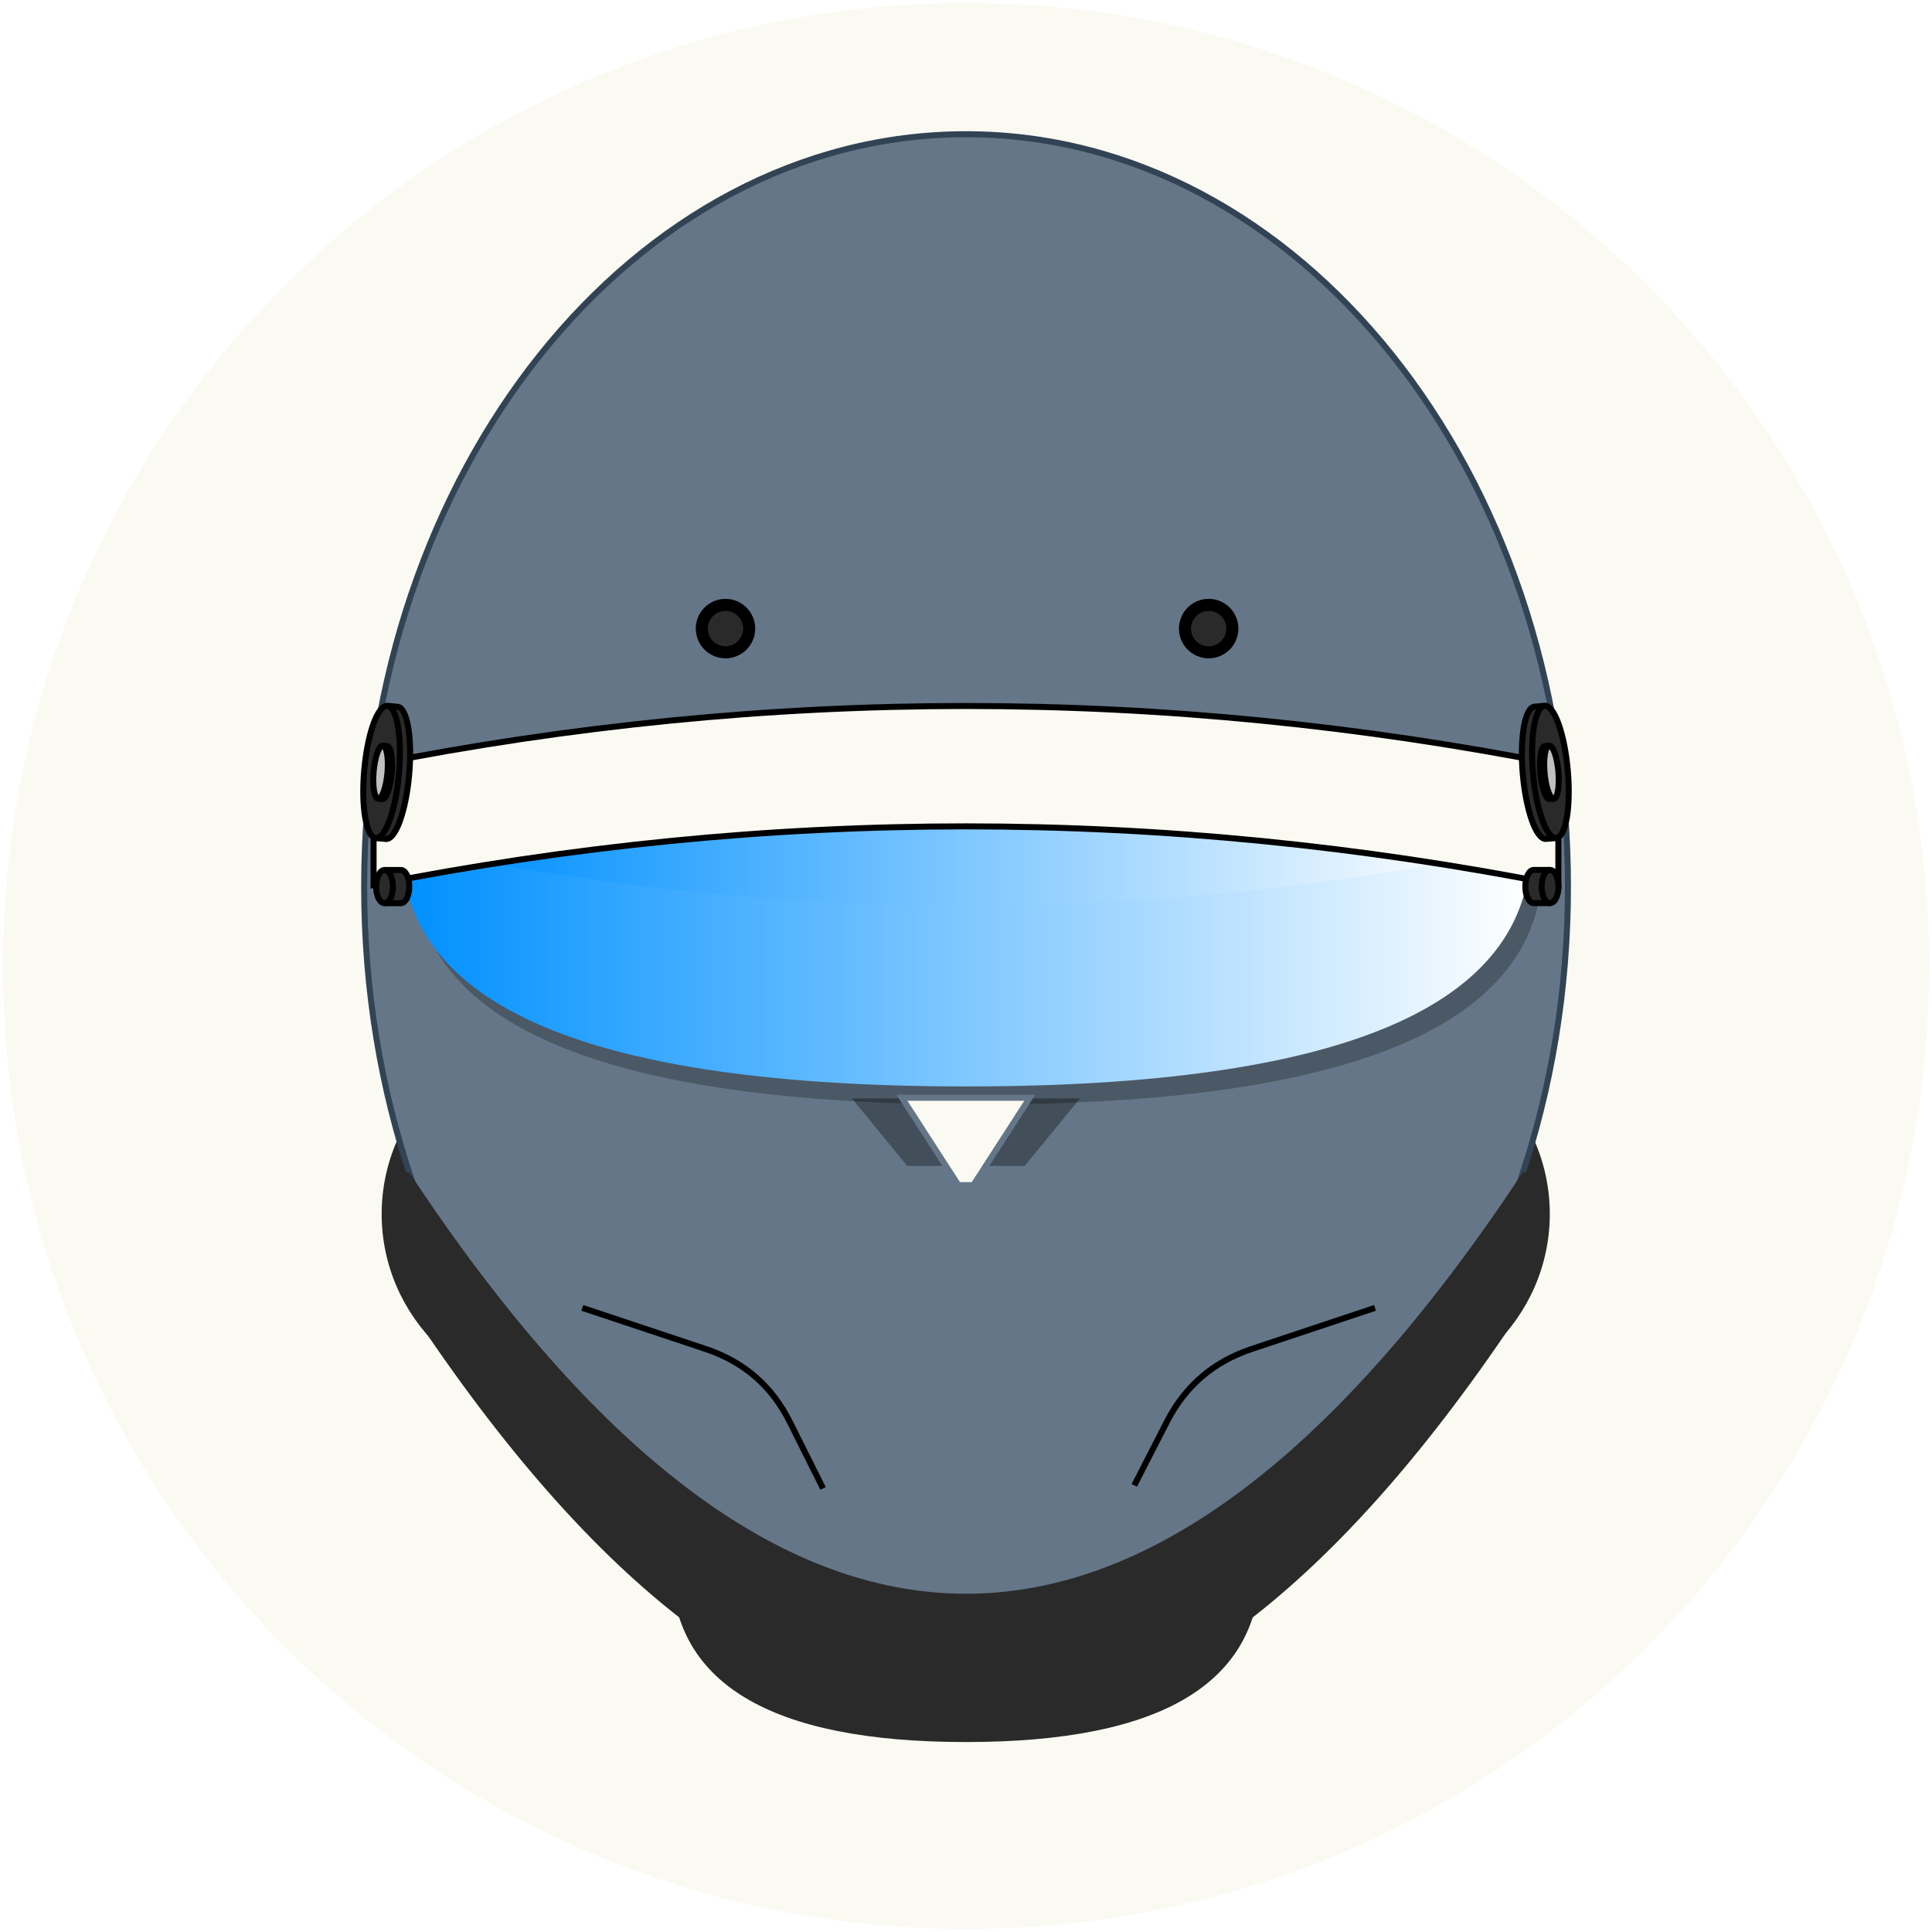
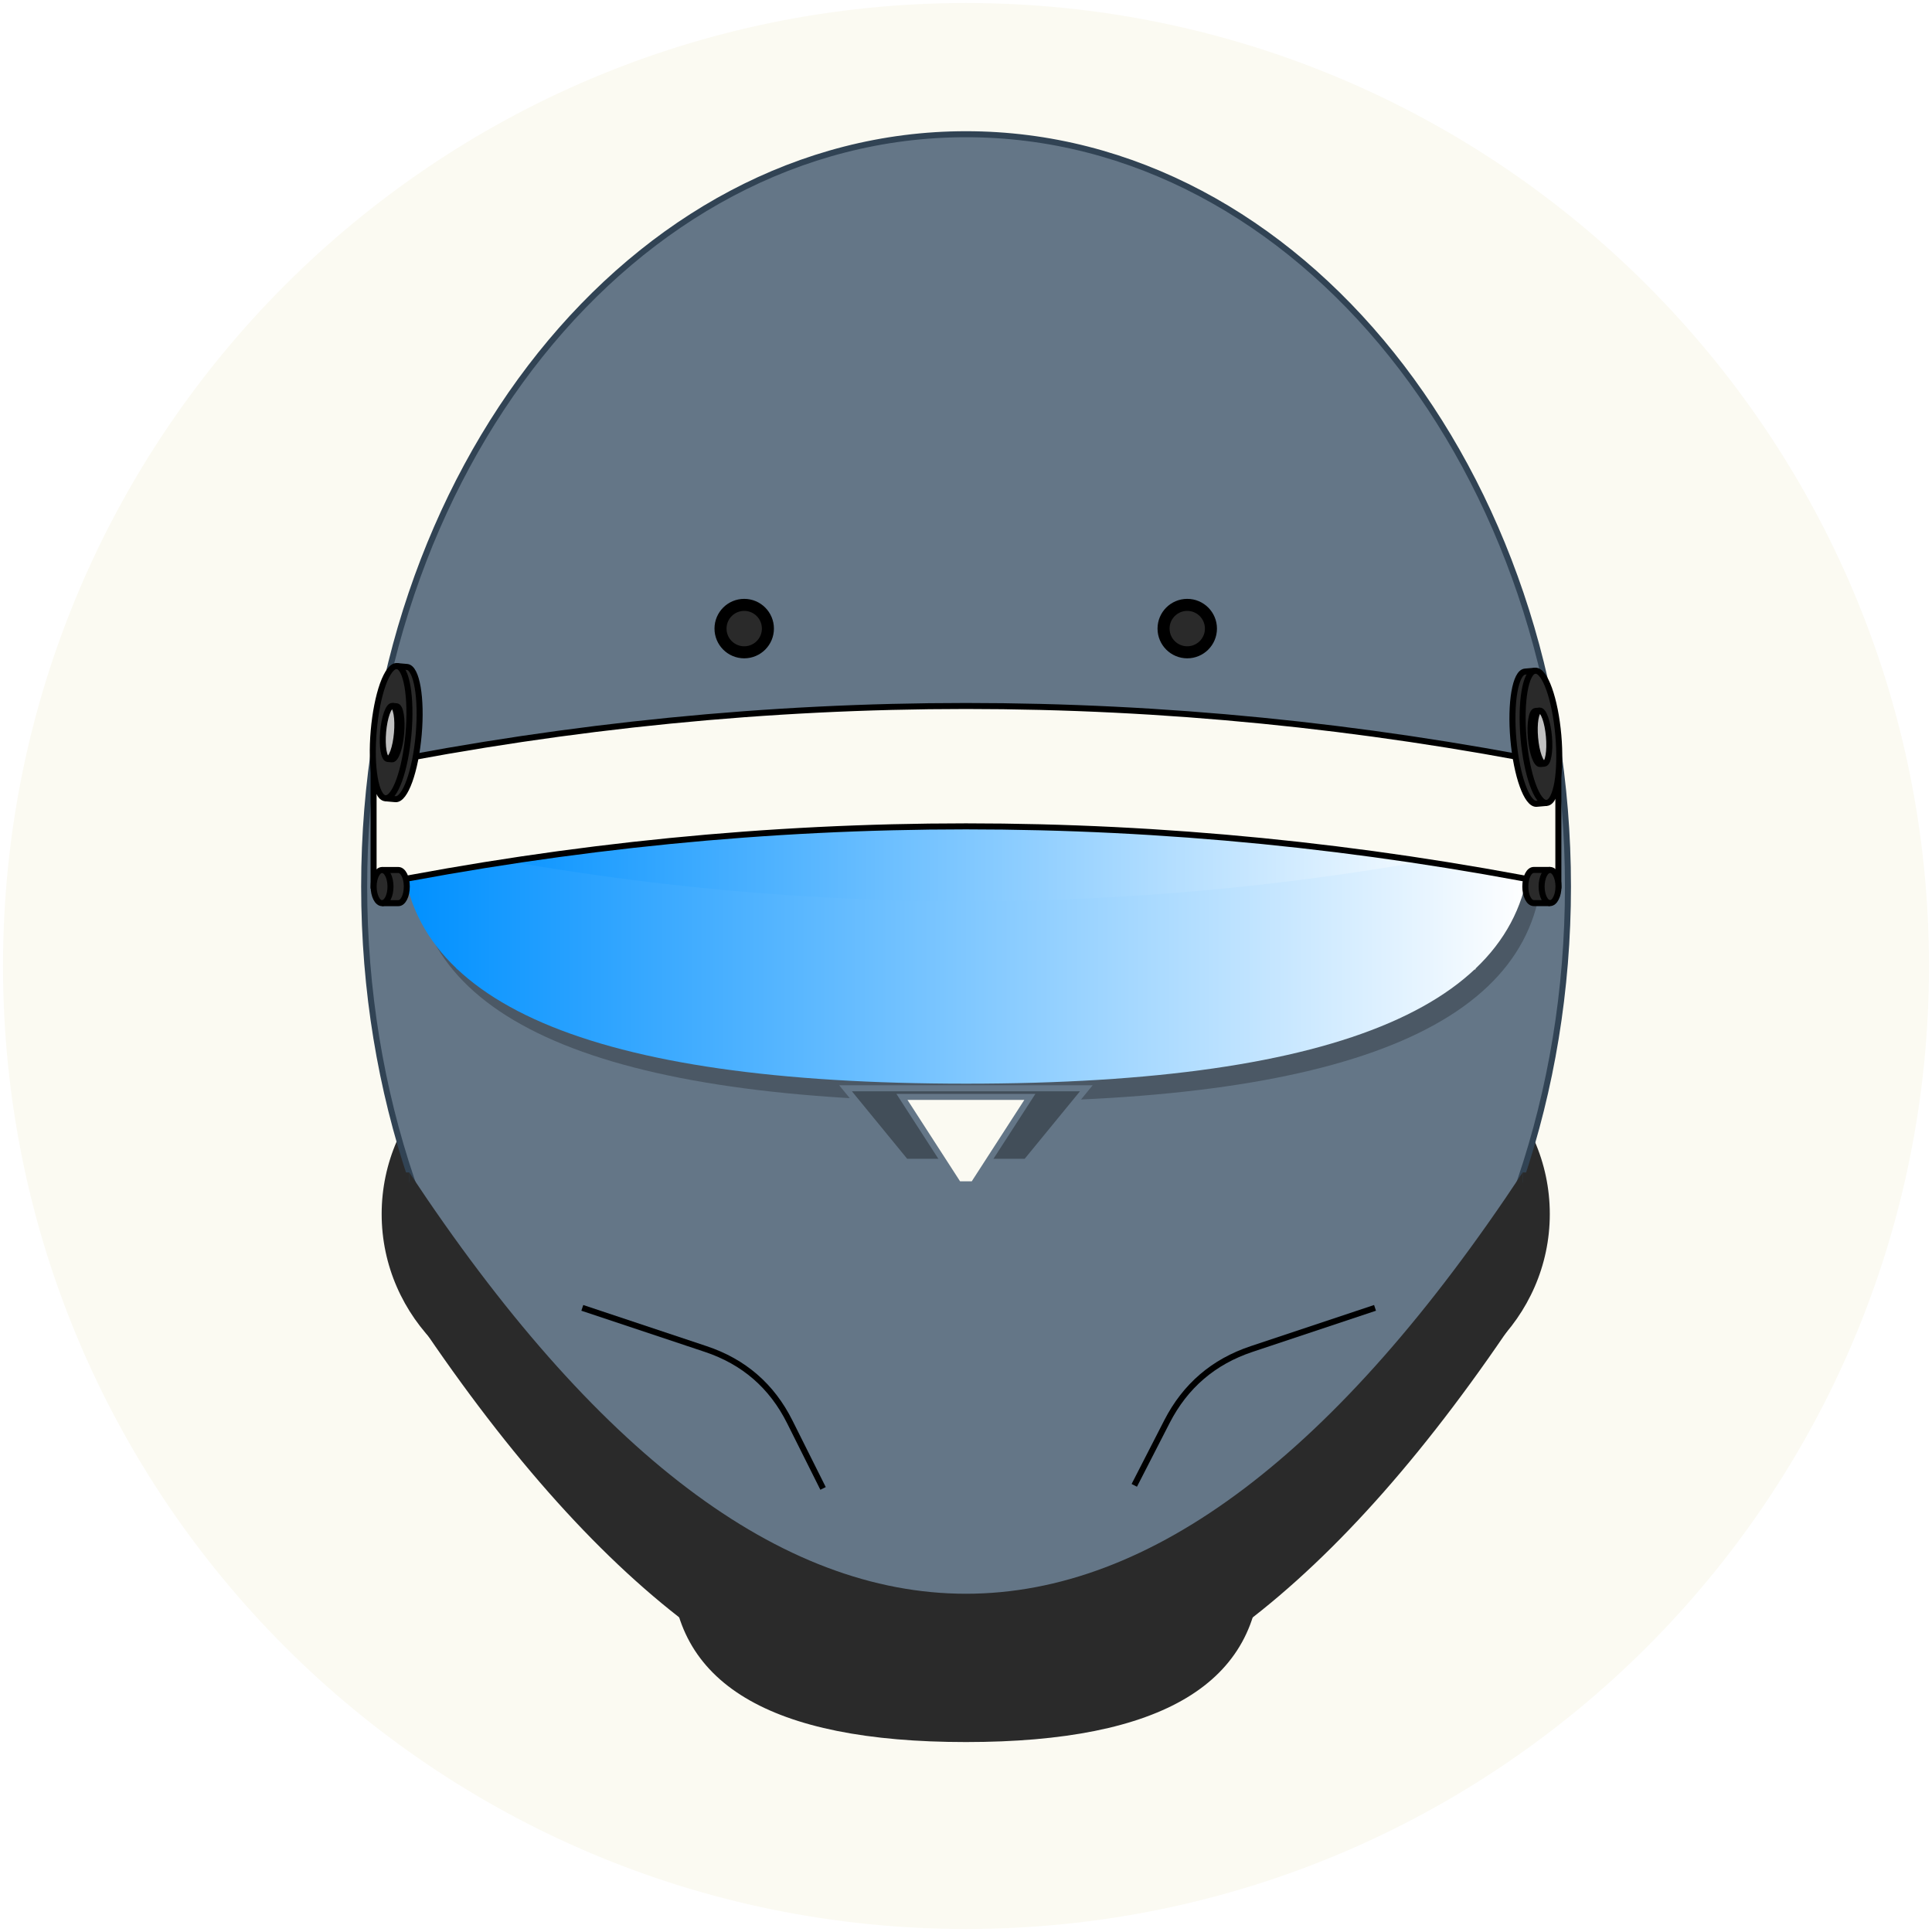
- <svg xmlns="http://www.w3.org/2000/svg" version="1.1" width="321px" height="321px" viewBox="-0.5 -0.5 321 321" content="&lt;mxfile&gt;&lt;diagram id=&quot;7xiq3FgycFcWLTRJMLUd&quot; name=&quot;Page-1&quot;&gt;7Vpdb9s2FP01eRzBT1F6jN24A9Z1HYJhj4NqMbYQ2fRkpUn263dlURZlUrZcM22WzgEC65IiqXsOz72X1hWbrp7el+lm+avOVHFFcfZ0xd5dURolHP7XhufGICRrDIsyzxoT6Qy3+T/KGLGxPuSZ2vY6VloXVb7pG+d6vVbzqmdLy1I/mm5muDtd9GfdpAvlGG7naeFa/8yzatlYY4E7+88qXyzbmQk2Lau07WwM22Wa6UfLxG6u2LTUumq+rZ6mqqh91/qluW820LpfWKnW1ZgbqIybW76kxYN5OrOy6rl9XLgFPAsXk8dlXqnbTTqvWx4BW7Atq1UBVwS+pttN4+67/EnBDJO7vCimutDlbiA2m8yuZ/CMk0WZZjkssW1b67WyzO/yEsbJ9bqeRW1hxMm2KvW9Ouhvlq7KSj0NOoDs3Qp0VHqlqvIZupgbaGyQMFTkLVSPHbCsRWtpgbo3poZMi/3Ynb/hi3H5gPs5Cej+Uj+ss9rvu6sD39Pr+m/Y90cc7HjT4/NBBzNOUUKo7HlZSIywlBE2H+L4POKISEZcv0cUtYNd5HlC37rnuaQopq/M7zyg1/fiieuLe1XNl+biAIGIyyiWtV133gf73e7jQAAtjHAmeKAdwBKU2B/eVxxKkLSbhQMKxQCbBxMqAmgQkdFpTDqC44twAf/P0lVe1M8+1Q9lrkqY6KN6NI0m1jPsgtUwdmi/NMY2Gnt2IcYJns08u9DmgS8AqXQXgEIQQQjEWH9DMoYwdQAnUYJY5AFcIhEF2IQjtA9A3NRfs7RKbytd7lKiU8jv4r7B8EIm2GnDLLkhEwfkKJDUZhbYa13WY0+2zTNIHCoISsSHJUAkHDHcfVxZJrFw2ZBQJALsfyLHs6ECyNU/ur53slFlDrOp0rZ/6owvRJYPD/M8S2F5U73e6nqBtnLEo4XDjgsn1YNTfiOSYWJlnozVPFkgCnECUSR2w0RLoZgAw3jXwaEQ9ySxBII65pE1agA+sTGZ1Tq7rguxzoM2McbDTcU5eO9bBvFQWa/yc9GwHCo8Dm1tpSrSKv/Srxd9XjUzfNI5rKQDO5IoEQ4sz22OFiGaOHLRDr8FNZ0rM6Jd+x1MIjBMEvVHJhGKXSFqR67ScqEqZ2RAMn22um3qDtsjTyePPh31raEjXzNbR8U9OOPYiceL3VPNm75i+VOKUlep2fyJJ3MZSDMN8fcyWitlvl5Ai7DVkByq4bkJTBvTQogQPaiWI2AisZCUHtnxpq4khlQmQD1B2JiK4n+1OaY2TAKKwtpyZ4nCWLnh5Pgs/JtIDz6+iJfVHs7Gi89FeXe/XAuSWH0l909mVqfOBO3MCqhmZ+cJkiJUfk6QsIE/yM/rHeAoG0nA6knL6W5dlyubSMaz5UfNy89hTz8vhwL74NQlUISEge3cpi8wdZoex3HkkIkS0CVPmORI0Mu5tPo70r+8T9/NP/11//vn6+vFH/cffyLxiNA5NhfaV94vmgs5DAyCmEC0v9+j2uTBKEG+KlyiOMCZDB1VNn31LzHHIsKgeH/V6Uq7W2kgaQaVJf095PmJBjCQ3MUGzHEIaEKeWr8daEClEYu/MzZjzjJH/3pzAgDjzDN9H8DTgu2P+uwjQzclgYLel5LY9su8fcZZ4fy5yMGvJTu9Jz43CHz4vDek8/vFDpffHioYZp+LmGQUJZgIiSPOJcecC3EcxouOie1t58tGrYjHRKA0Yge4Ww3Z+ajb2ttzvsSUIhyEBGckpm+dBO3hikWCYDUJRvi1UkCccYz2ghQgiAgec8o5pkwyzM5iwBTXf69bBgRqA1wLPGWIO2Az7yFbjIKIvhjxksoPAvZLbvf6COK7Qz0im/omULMkIRKTJGExSLyUryO+Byo56+ie0EFp5xxh1p0guCdPAglC7NMLlw8DXS4jxxnHl2+dHB4hCPauAGTricsIVwm+Ew0icZoG//mKi3Fw3cG7Ot+i5ILL7u3f5jeG7hVqdvMv&lt;/diagram&gt;&lt;/mxfile&gt;">
+ <svg xmlns="http://www.w3.org/2000/svg" version="1.1" width="321px" height="321px" viewBox="-0.5 -0.5 321 321" content="&lt;mxfile&gt;&lt;diagram id=&quot;7xiq3FgycFcWLTRJMLUd&quot; name=&quot;Page-1&quot;&gt;7Vptc6M2EP41+ViNXhH6mDjxdabX63UynX68IUaxmWDLxfic3K/vYsAIS9j4jNM0d85MBlYgYJ9ndx8tXLHR/PlDFi1nv5tYp1cUx89X7PaKUikx/C8ML7VBlYZplsSliTSG++SbrozVedN1EutV68DcmDRPlm3jxCwWepK3bFGWmU11WDXdo0nbV11GU+0Y7idR6lr/TuJ8VlpDgRv7rzqZzuorE1yNzKP64MqwmkWx2VgmdnfFRpkxebk1fx7ptPBd7ZfyvHHH6O7GMr3I+5xAg6A85WuUrqunq+4sf6kfF04Bz8LOzWaW5Pp+GU2KkQ1gC7ZZPk9hj8BmtFqW7n5MnjVc4WaVZ+ZJj0xqMrAuzKKY5DFJ09p0Rdn4Znw9hge/qW5EZ7l+7nwcsnMSkEubuc6zFzikOoGGlV8rYvHa8ZsGJlb7fmZBtDNGFTWmu7kb78FG5cAOZ3IyoDMzs17EhRe3e3tOo9fFH9inWRQn4J09H3sd3+FNj887Hcw4RYpQ2fKykBhhKQNc/Yjj84AjIhlx/R5QVE92lucJfe+e55KikL4xv/MBvb5LhbjYedL5ZFbt7CEQcBmEsrCbxvtgf9z+HAhghBHOBB8oAphCyv7xdsahBEl7WDigUAyweTChYoAcRGSPhN4QHJ+FC/h/HM2TtHj2kVlnic7gQp/0phqsKjfDLlglY7vipTTWtdUThRgrPB57otDmQT12m2RQlhKzgHEdrfKBiCAEqkOrDkjGEKYO4CRQiAUewCUSwQBB2CP3AYjLYjOO8ug+N9lW4BxDflvFKwzPZIJd78fqjtw4IAcDpdrYAnthsmLum1X5DBIPVQQl4t0pQCiOGG5+blomoXDZoCgSA8Q/61MJF/F1IYMbr9mo21h+XE+SOIKzR2axMqluBzYVvQPbHumEQMct3e0CYPlQeFRcbct0GuXJ17Za93m1usJnk8CdNKU2kEgJC98WvAEPEFUOvPX0K2D/RFcz2sp77yICw0WC9swkQKFLnHrmPMqmOndmBiSjF+uwZXHA6sDTyYNPR3330JCvvFpDxR04/diJ+6eq54I37XTkLwGZyaMq4JWn0nTIgor4S50l8AA6K9JgspjCiLBTHdlPdacWnDoHDSEBiUJhW20EAglXYXCM6qJghwcJoeAMoPoI66P7fuaYQzmGScgiwgq0k1JB3yTDyeGr8FdJOPjwTVw243D2SuqoLap7aqWLcP+oet61XDqEla2hgGq2hlJIiqFUFEHCBn5PRRUR4ConBVaPeKLb+zo7s83/CcxvH6LbyecvT38+XF9P/3r69AsJe6S7vlVrp2kvWrUc0g1RfahAtI1RUJgCByQAw6dvJQoHWO3QXgL3uzuWh6K4M+C+a91SxycdKJyUQqCvOsPJ0wkFQCR3gQJzOAROQzaH3g9Ovj7eq2PTp2XQu0l6BAB/1/+Y7wfwtGC7FbW9MndrCqzDfDXFtp/nbdm/fkxe0gT8mrHjMfFQIvDxYWeIJk/TLS5/rHOYZte3qdQEUpgIiQPOJcecC3EYxrO6MXbY+eSEVf6YGEhRCIaRsjove805AqPSGW3FnE9ZUIQHIYH6SYL9NbFFgguJSpcC1CqR2F06X5QD4oT2xwU5QBARPOSUcwzrUIbZSRQY4eLvbecBhkLe1eESpGi7O6P2G2Lv65kQDVIMRI93xD8IBy6ZBhg8n4Xx3gtr79rysrD3UFyvAjusE4jERCkWQhmQ8m1ogIHWqIXkU7Qz/XOOMGtI4VJAIEGIdHJDq//nP+Q8cpzQo3rv5PAkhcFe2xXawGUEfys0CMRxGvzvV2WMg+tYG4X/ZFkG8PWPuhw8rb+Z4tym+WbbPzfGC71WP9wqDt0WYnenePcFzdFOMQiEO6G6CWFH7kZvP62ok8lQbUeikArdD2pq7oQYMcLcVM49724IBfnPXe13Fo3ECQu7H5VGp7xwaNNIIbb3OdVAzezik5wDrCJI8tDT2iaI+nISR7XAO4FLsNt86Vu+22o+l2Z3/wI=&lt;/diagram&gt;&lt;/mxfile&gt;">
  <defs>
    <linearGradient x1="0%" y1="0%" x2="100%" y2="0%" id="mx-gradient-0090ff-1-ffffff-1-e-0">
      <stop offset="0%" style="stop-color: rgb(0, 144, 255); stop-opacity: 1;" />
      <stop offset="100%" style="stop-color: rgb(255, 255, 255); stop-opacity: 1;" />
    </linearGradient>
    <linearGradient x1="0%" y1="100%" x2="0%" y2="0%" id="mx-gradient-ffffff-1-0090ff-1-s-0">
      <stop offset="0%" style="stop-color: rgb(0, 144, 255); stop-opacity: 1;" />
      <stop offset="100%" style="stop-color: rgb(255, 255, 255); stop-opacity: 1;" />
    </linearGradient>
-     <style type="text/css">/* cyrillic-ext */
- @font-face {
-   font-family: 'Oswald';
-   font-style: normal;
-   font-weight: 400;
-   src: url("https://fonts.gstatic.com/s/oswald/v47/TK3_WkUHHAIjg75cFRf3bXL8LICs1_FvsUtiYySUhiCXABTV.woff") format('woff');
-   unicode-range: U+0460-052F, U+1C80-1C88, U+20B4, U+2DE0-2DFF, U+A640-A69F, U+FE2E-FE2F;
- }
- /* cyrillic */
- @font-face {
-   font-family: 'Oswald';
-   font-style: normal;
-   font-weight: 400;
-   src: url("https://fonts.gstatic.com/s/oswald/v47/TK3_WkUHHAIjg75cFRf3bXL8LICs1_FvsUJiYySUhiCXABTV.woff") format('woff');
-   unicode-range: U+0400-045F, U+0490-0491, U+04B0-04B1, U+2116;
- }
- /* vietnamese */
- @font-face {
-   font-family: 'Oswald';
-   font-style: normal;
-   font-weight: 400;
-   src: url("https://fonts.gstatic.com/s/oswald/v47/TK3_WkUHHAIjg75cFRf3bXL8LICs1_FvsUliYySUhiCXABTV.woff") format('woff');
-   unicode-range: U+0102-0103, U+0110-0111, U+0128-0129, U+0168-0169, U+01A0-01A1, U+01AF-01B0, U+1EA0-1EF9, U+20AB;
- }
- /* latin-ext */
- @font-face {
-   font-family: 'Oswald';
-   font-style: normal;
-   font-weight: 400;
-   src: url("https://fonts.gstatic.com/s/oswald/v47/TK3_WkUHHAIjg75cFRf3bXL8LICs1_FvsUhiYySUhiCXABTV.woff") format('woff');
-   unicode-range: U+0100-024F, U+0259, U+1E00-1EFF, U+2020, U+20A0-20AB, U+20AD-20CF, U+2113, U+2C60-2C7F, U+A720-A7FF;
- }
- /* latin */
- @font-face {
-   font-family: 'Oswald';
-   font-style: normal;
-   font-weight: 400;
-   src: url("https://fonts.gstatic.com/s/oswald/v47/TK3_WkUHHAIjg75cFRf3bXL8LICs1_FvsUZiYySUhiCXAA.woff") format('woff');
-   unicode-range: U+0000-00FF, U+0131, U+0152-0153, U+02BB-02BC, U+02C6, U+02DA, U+02DC, U+2000-206F, U+2074, U+20AC, U+2122, U+2191, U+2193, U+2212, U+2215, U+FEFF, U+FFFD;
- }
- </style>
  </defs>
  <g>
    <ellipse cx="160" cy="160" rx="160" ry="160" fill="#fbfaf2" stroke="none" pointer-events="all" />
    <ellipse cx="95" cy="201.21" rx="32.087" ry="31.135" fill="#2a2a2a" stroke="none" pointer-events="all" />
    <ellipse cx="224.91" cy="201.21" rx="32.087" ry="31.135" fill="#2a2a2a" stroke="none" pointer-events="all" />
    <ellipse cx="160.01" cy="146.8" rx="100.005" ry="125" fill="#647687" stroke="#314354" pointer-events="all" />
-     <rect x="75.33" y="133.02" width="169.36" height="27.56" fill="url(#mx-gradient-0090ff-1-ffffff-1-e-0)" stroke="none" pointer-events="all" />
+     <rect x="75.31" y="133.02" width="169.36" height="27.56" fill="url(#mx-gradient-0090ff-1-ffffff-1-e-0)" stroke="none" pointer-events="all" />
    <path d="M 183.75 148.05 L 206.25 148.05 Q 66.25 240.55 206.25 333.05 L 183.75 333.05 Q 43.75 240.55 183.75 148.05 Z" fill="#2a2a2a" stroke="none" transform="rotate(270,160,240.55)" pointer-events="all" />
-     <path d="M 139.99 193.7 L 149.99 181.49 L 169.99 181.49 L 179.99 193.7 Z" fill="#424e59" stroke="#647687" stroke-miterlimit="10" transform="rotate(180,159.99,187.6)" pointer-events="all" />
    <path d="M 187.96 246.29 L 193.39 235.7 Q 197.96 226.8 207.45 223.64 L 227.96 216.8" fill="none" stroke="#000000" stroke-miterlimit="10" pointer-events="stroke" />
-     <path d="M 140 66.22 Q 180.01 66.22 180.01 160 Q 180.01 253.79 140 253.79 Q 160 160 140 66.22 Z" fill="#000000" stroke="none" transform="translate(2,3)rotate(90,160.01,160.01)" pointer-events="all" opacity="0.25" />
-     <path d="M 140 66.22 Q 180.01 66.22 180.01 160 Q 180.01 253.79 140 253.79 Q 160 160 140 66.22 Z" fill="url(#mx-gradient-ffffff-1-0090ff-1-s-0)" stroke="none" transform="rotate(90,160.01,160.01)" pointer-events="all" />
+     <path d="M 139.8 65.55 Q 180.22 65.55 180.22 159.33 Q 180.22 253.12 139.8 253.12 Q 160.01 159.33 139.8 65.55 Z" fill="#000000" stroke="none" transform="translate(2,3)rotate(90,160.01,159.34)" pointer-events="all" opacity="0.25" />
+     <path d="M 139.8 65.55 Q 180.22 65.55 180.22 159.33 Q 180.22 253.12 139.8 253.12 Q 160.01 159.33 139.8 65.55 Z" fill="url(#mx-gradient-ffffff-1-0090ff-1-s-0)" stroke="none" transform="rotate(90,160.01,159.34)" pointer-events="all" />
    <path d="M 96.25 216.8 L 116.76 223.64 Q 126.25 226.8 130.72 235.74 L 136.25 246.8" fill="none" stroke="#000000" stroke-miterlimit="10" pointer-events="stroke" />
-     <path d="M 154.88 33.25 L 174.88 33.25 Q 155.38 131.67 174.88 230.1 L 154.88 230.1 Q 135.38 131.67 154.88 33.25 Z" fill="#fbfaf2" stroke="#000000" stroke-miterlimit="10" transform="rotate(90,160,131.67)" pointer-events="all" />
-     <path d="M 149.36 196.41 L 158.74 181.89 L 161.23 181.89 L 170.61 196.41 Z" fill="#fbfaf2" stroke="#647687" stroke-miterlimit="10" transform="rotate(180,159.98,189.15)" pointer-events="all" />
+     <path d="M 154.88 33.25 L 174.88 33.25 Q 155.38 131.68 174.88 230.1 L 154.88 230.1 Q 135.38 131.68 154.88 33.25 Z" fill="#fbfaf2" stroke="#000000" stroke-miterlimit="10" transform="rotate(90,160,131.67)" pointer-events="all" />
    <path d="M 145.24 225.26 Q 174.74 225.26 174.74 274.19 Q 174.74 323.12 145.24 323.12 Q 159.99 274.19 145.24 225.26 Z" fill="#2a2a2a" stroke="none" transform="rotate(90,159.99,274.19)" pointer-events="all" />
-     <ellipse cx="120.04" cy="103.94" rx="3.937" ry="3.94" fill="#2a2a2a" stroke="#000000" stroke-width="2" pointer-events="all" />
-     <ellipse cx="200.32" cy="103.94" rx="3.937" ry="3.94" fill="#2a2a2a" stroke="#000000" stroke-width="2" pointer-events="all" />
+     <ellipse cx="123.15" cy="103.94" rx="3.937" ry="3.94" fill="#2a2a2a" stroke="#000000" stroke-width="2" pointer-events="all" />
+     <ellipse cx="196.76" cy="103.94" rx="3.937" ry="3.94" fill="#2a2a2a" stroke="#000000" stroke-width="2" pointer-events="all" />
    <rect x="252.5" y="194.3" width="1.97" height="1.97" fill="#2a2a2a" stroke="none" pointer-events="all" />
-     <path d="M 245.22 126.98 C 245.22 125.37 250.16 124.08 256.25 124.08 C 259.17 124.08 261.98 124.38 264.05 124.92 C 266.11 125.47 267.27 126.21 267.27 126.98 L 267.27 128.67 C 267.27 130.28 262.34 131.58 256.25 131.58 C 250.16 131.58 245.22 130.28 245.22 128.67 Z" fill="#2a2a2a" stroke="#000000" stroke-miterlimit="10" transform="rotate(445,256.25,127.83)" pointer-events="all" />
-     <path d="M 267.27 126.98 C 267.27 128.58 262.34 129.88 256.25 129.88 C 250.16 129.88 245.22 128.58 245.22 126.98" fill="none" stroke="#000000" stroke-miterlimit="10" transform="rotate(445,256.25,127.83)" pointer-events="all" />
-     <path d="M 52.72 126.98 C 52.72 125.37 57.66 124.08 63.75 124.08 C 66.67 124.08 69.48 124.38 71.55 124.92 C 73.61 125.47 74.77 126.21 74.77 126.98 L 74.77 128.67 C 74.77 130.28 69.84 131.58 63.75 131.58 C 57.66 131.58 52.72 130.28 52.72 128.67 Z" fill="#2a2a2a" stroke="#000000" stroke-miterlimit="10" transform="rotate(275,63.75,127.83)" pointer-events="all" />
-     <path d="M 74.77 126.98 C 74.77 128.58 69.84 129.88 63.75 129.88 C 57.66 129.88 52.72 128.58 52.72 126.98" fill="none" stroke="#000000" stroke-miterlimit="10" transform="rotate(275,63.75,127.83)" pointer-events="all" />
-     <path d="M 252.5 127.47 C 252.5 126.84 254.48 126.32 256.92 126.32 C 258.1 126.32 259.22 126.44 260.05 126.66 C 260.88 126.87 261.35 127.17 261.35 127.47 L 261.35 128.18 C 261.35 128.48 260.88 128.78 260.05 128.99 C 259.22 129.21 258.1 129.33 256.92 129.33 C 255.75 129.33 254.63 129.21 253.8 128.99 C 252.97 128.78 252.5 128.48 252.5 128.18 Z" fill="#c0c0c0" stroke="#000000" stroke-miterlimit="10" transform="rotate(445,256.92,127.83)" pointer-events="all" />
-     <path d="M 261.35 127.47 C 261.35 127.78 260.88 128.07 260.05 128.29 C 259.22 128.51 258.1 128.63 256.92 128.63 C 255.75 128.63 254.63 128.51 253.8 128.29 C 252.97 128.07 252.5 127.78 252.5 127.47" fill="none" stroke="#000000" stroke-miterlimit="10" transform="rotate(445,256.92,127.83)" pointer-events="all" />
-     <path d="M 58.66 127.47 C 58.66 126.84 60.64 126.32 63.08 126.32 C 64.26 126.32 65.38 126.44 66.21 126.66 C 67.04 126.87 67.51 127.17 67.51 127.47 L 67.51 128.18 C 67.51 128.48 67.04 128.78 66.21 128.99 C 65.38 129.21 64.26 129.33 63.08 129.33 C 61.91 129.33 60.79 129.21 59.96 128.99 C 59.13 128.78 58.66 128.48 58.66 128.18 Z" fill="#c0c0c0" stroke="#000000" stroke-miterlimit="10" transform="rotate(275,63.08,127.83)" pointer-events="all" />
-     <path d="M 67.51 127.47 C 67.51 127.78 67.04 128.07 66.21 128.29 C 65.38 128.51 64.26 128.63 63.08 128.63 C 61.91 128.63 60.79 128.51 59.96 128.29 C 59.13 128.07 58.66 127.78 58.66 127.47" fill="none" stroke="#000000" stroke-miterlimit="10" transform="rotate(275,63.08,127.83)" pointer-events="all" />
+     <path d="M 243.65 121.15 C 243.65 119.54 248.59 118.25 254.68 118.25 C 257.6 118.25 260.41 118.55 262.48 119.09 C 264.54 119.64 265.7 120.38 265.7 121.15 L 265.7 122.84 C 265.7 124.45 260.77 125.75 254.68 125.75 C 248.59 125.75 243.65 124.45 243.65 122.84 Z" fill="#2a2a2a" stroke="#000000" stroke-miterlimit="10" transform="rotate(445,254.68,122)" pointer-events="all" />
+     <path d="M 265.7 121.15 C 265.7 122.75 260.77 124.05 254.68 124.05 C 248.59 124.05 243.65 122.75 243.65 121.15" fill="none" stroke="#000000" stroke-miterlimit="10" transform="rotate(445,254.68,122)" pointer-events="all" />
+     <path d="M 54.31 120.38 C 54.31 118.77 59.24 117.48 65.33 117.48 C 68.25 117.48 71.06 117.78 73.13 118.32 C 75.19 118.87 76.36 119.61 76.36 120.38 L 76.36 122.07 C 76.36 123.68 71.42 124.98 65.33 124.98 C 59.24 124.98 54.31 123.68 54.31 122.07 Z" fill="#2a2a2a" stroke="#000000" stroke-miterlimit="10" transform="rotate(275,65.33,121.23)" pointer-events="all" />
+     <path d="M 76.36 120.38 C 76.36 121.98 71.42 123.28 65.33 123.28 C 59.24 123.28 54.31 121.98 54.31 120.38" fill="none" stroke="#000000" stroke-miterlimit="10" transform="rotate(275,65.33,121.23)" pointer-events="all" />
+     <path d="M 250.93 121.64 C 250.93 121.01 252.91 120.49 255.35 120.49 C 256.53 120.49 257.65 120.61 258.48 120.83 C 259.31 121.04 259.78 121.34 259.78 121.64 L 259.78 122.35 C 259.78 122.65 259.31 122.95 258.48 123.16 C 257.65 123.38 256.53 123.5 255.35 123.5 C 254.18 123.5 253.06 123.38 252.23 123.16 C 251.4 122.95 250.93 122.65 250.93 122.35 Z" fill="#c0c0c0" stroke="#000000" stroke-miterlimit="10" transform="rotate(445,255.35,122)" pointer-events="all" />
+     <path d="M 259.78 121.64 C 259.78 121.95 259.31 122.24 258.48 122.46 C 257.65 122.68 256.53 122.8 255.35 122.8 C 254.18 122.8 253.06 122.68 252.23 122.46 C 251.4 122.24 250.93 121.95 250.93 121.64" fill="none" stroke="#000000" stroke-miterlimit="10" transform="rotate(445,255.35,122)" pointer-events="all" />
+     <path d="M 60.24 120.87 C 60.24 120.24 62.22 119.72 64.66 119.72 C 65.84 119.72 66.96 119.84 67.79 120.06 C 68.62 120.27 69.09 120.57 69.09 120.87 L 69.09 121.58 C 69.09 121.88 68.62 122.18 67.79 122.39 C 66.96 122.61 65.84 122.73 64.66 122.73 C 63.49 122.73 62.37 122.61 61.54 122.39 C 60.71 122.18 60.24 121.88 60.24 121.58 Z" fill="#c0c0c0" stroke="#000000" stroke-miterlimit="10" transform="rotate(275,64.66,121.23)" pointer-events="all" />
+     <path d="M 69.09 120.87 C 69.09 121.18 68.62 121.47 67.79 121.69 C 66.96 121.91 65.84 122.03 64.66 122.03 C 63.49 122.03 62.37 121.91 61.54 121.69 C 60.71 121.47 60.24 121.18 60.24 120.87" fill="none" stroke="#000000" stroke-miterlimit="10" transform="rotate(275,64.66,121.23)" pointer-events="all" />
    <path d="M 252.92 145.44 C 252.92 144.67 254.15 144.04 255.68 144.04 C 256.41 144.04 257.11 144.19 257.62 144.45 C 258.14 144.71 258.43 145.07 258.43 145.44 L 258.43 148.15 C 258.43 148.93 257.2 149.55 255.68 149.55 C 254.15 149.55 252.92 148.93 252.92 148.15 Z" fill="#2a2a2a" stroke="#000000" stroke-miterlimit="10" transform="rotate(90,255.68,146.8)" pointer-events="all" />
    <path d="M 258.43 145.44 C 258.43 146.21 257.2 146.84 255.68 146.84 C 254.15 146.84 252.92 146.21 252.92 145.44" fill="none" stroke="#000000" stroke-miterlimit="10" transform="rotate(90,255.68,146.8)" pointer-events="all" />
-     <path d="M 61.99 145.44 C 61.99 144.67 63.22 144.04 64.75 144.04 C 65.48 144.04 66.18 144.19 66.69 144.45 C 67.21 144.71 67.5 145.07 67.5 145.44 L 67.5 148.15 C 67.5 148.93 66.27 149.55 64.75 149.55 C 63.22 149.55 61.99 148.93 61.99 148.15 Z" fill="#2a2a2a" stroke="#000000" stroke-miterlimit="10" transform="rotate(270,64.75,146.8)" pointer-events="all" />
-     <path d="M 67.5 145.44 C 67.5 146.21 66.27 146.84 64.75 146.84 C 63.22 146.84 61.99 146.21 61.99 145.44" fill="none" stroke="#000000" stroke-miterlimit="10" transform="rotate(270,64.75,146.8)" pointer-events="all" />
+     <path d="M 61.58 145.44 C 61.58 144.67 62.81 144.04 64.34 144.04 C 65.07 144.04 65.77 144.19 66.28 144.45 C 66.8 144.71 67.09 145.07 67.09 145.44 L 67.09 148.15 C 67.09 148.93 65.86 149.55 64.34 149.55 C 62.81 149.55 61.58 148.93 61.58 148.15 Z" fill="#2a2a2a" stroke="#000000" stroke-miterlimit="10" transform="rotate(270,64.34,146.8)" pointer-events="all" />
+     <path d="M 67.09 145.44 C 67.09 146.21 65.86 146.84 64.34 146.84 C 62.81 146.84 61.58 146.21 61.58 145.44" fill="none" stroke="#000000" stroke-miterlimit="10" transform="rotate(270,64.34,146.8)" pointer-events="all" />
    <rect x="65.53" y="194.3" width="1.97" height="1.97" fill="#2a2a2a" stroke="none" pointer-events="all" />
+     <path d="M 139.99 192.52 L 149.99 180.31 L 169.99 180.31 L 179.99 192.52 Z" fill="#424e59" stroke="#647687" stroke-miterlimit="10" transform="rotate(180,159.99,186.42)" pointer-events="all" />
+     <path d="M 149.37 196.27 L 158.75 181.75 L 161.24 181.75 L 170.62 196.27 Z" fill="#fbfaf2" stroke="#647687" stroke-miterlimit="10" transform="rotate(180,159.99,189.01)" pointer-events="all" />
  </g>
</svg>
